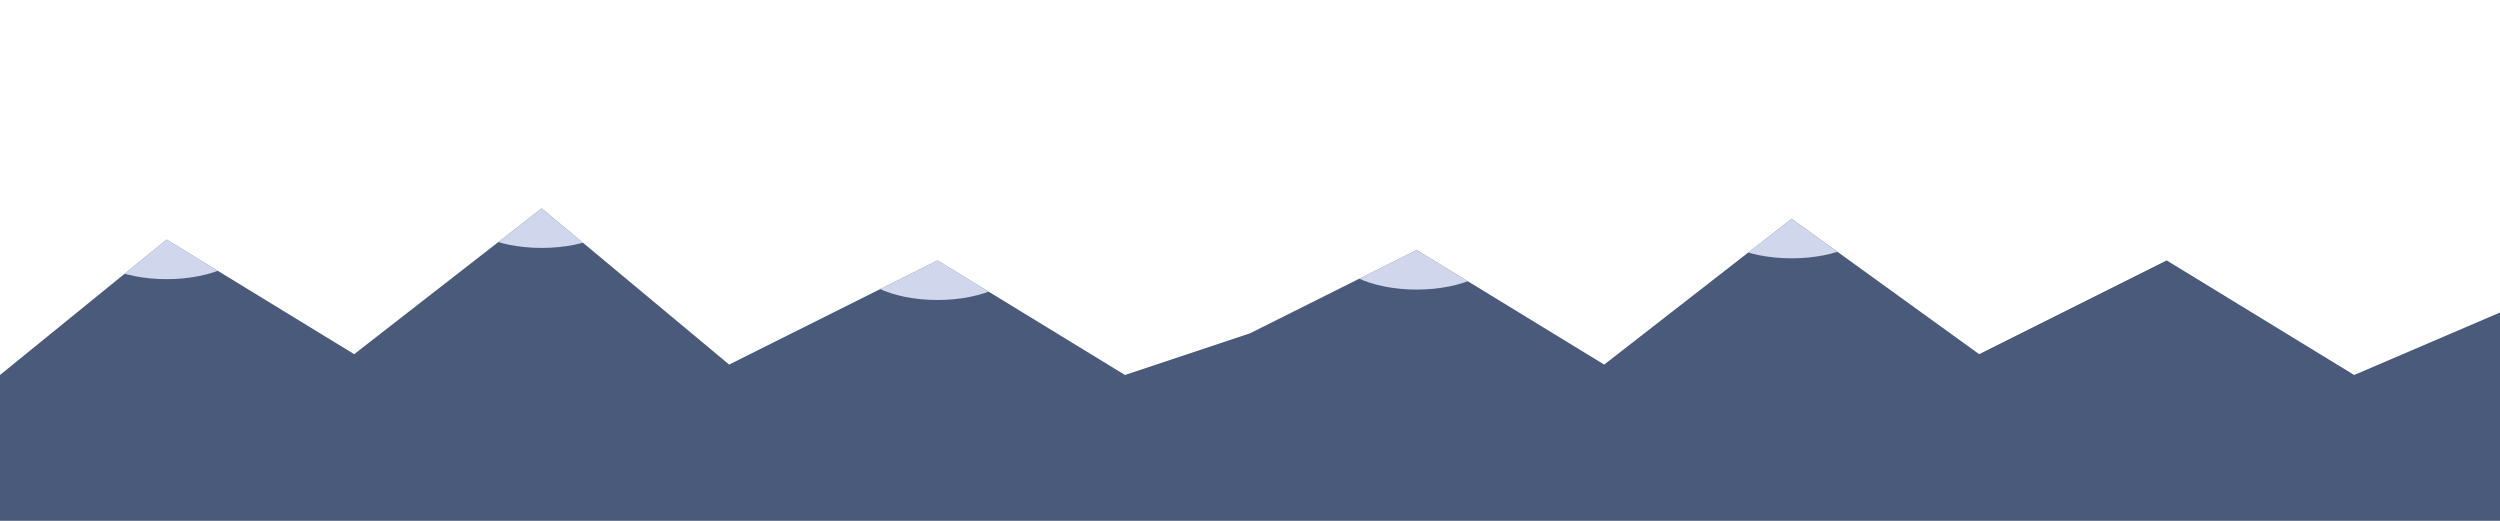
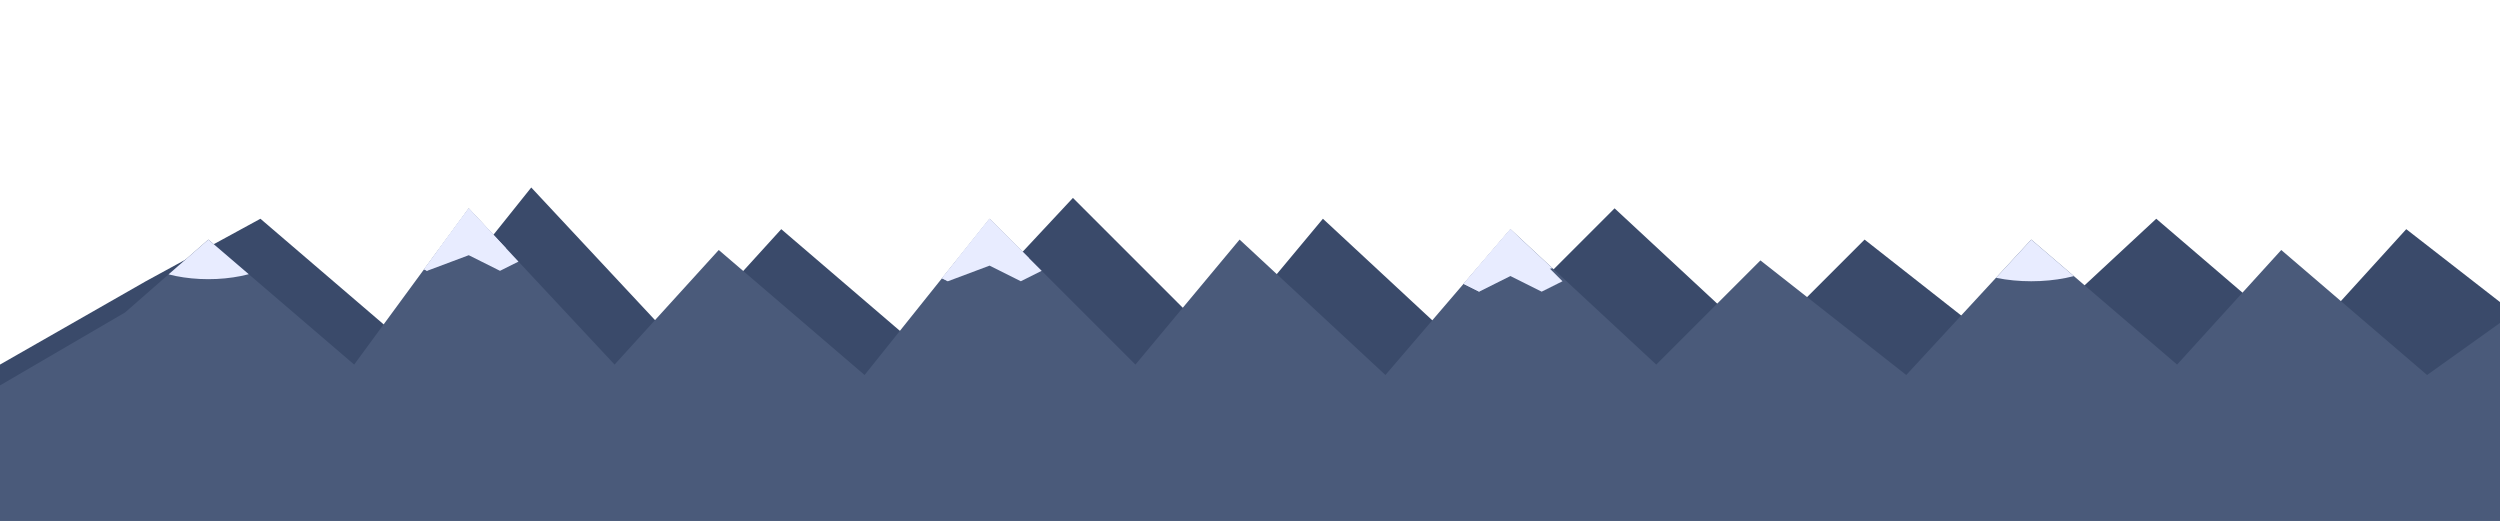
<svg xmlns="http://www.w3.org/2000/svg" viewBox="0 0 2400 500" preserveAspectRatio="xMidYMax slice">
  <defs>
-     <clipPath id="mountainClip">
-       <polygon points="0,360 160,230 340,340 520,200 700,350 900,250 1080,360 1200,320 1360,240 1540,350 1720,210 1900,340 2080,250 2260,360 2400,300 2400,500 0,500" />
+     <clipPath id="frontRidge">
+       <polygon points="0,370 120,300 200,230 340,350 450,200 590,350 690,240 830,360 950,210 1090,350 1190,230 1330,360 1450,220 1590,350 1690,250 1830,360 1950,230 2090,350 2190,240 2330,360 2400,310 2400,500 0,500" />
    </clipPath>
  </defs>
-   <polygon points="0,360 160,230 340,340 520,200 700,350 900,250 1080,360 1200,320 1360,240 1540,350 1720,210 1900,340 2080,250 2260,360 2400,300 2400,500 0,500" fill="#4a5a7a" />
-   <g clip-path="url(#mountainClip)">
-     <ellipse cx="160" cy="230" rx="80" ry="38" fill="#e8ecff" opacity="0.85" />
-     <ellipse cx="520" cy="200" rx="80" ry="38" fill="#e8ecff" opacity="0.85" />
-     <ellipse cx="900" cy="250" rx="80" ry="38" fill="#e8ecff" opacity="0.85" />
-     <ellipse cx="1360" cy="240" rx="80" ry="38" fill="#e8ecff" opacity="0.85" />
-     <ellipse cx="1720" cy="210" rx="80" ry="38" fill="#e8ecff" opacity="0.85" />
+   <polygon points="0,350 140,270 250,210 390,330 510,180 650,330 750,220 890,340 1030,190 1170,330 1270,210 1410,340 1550,200 1690,330 1790,230 1930,340 2070,210 2210,330 2310,220 2400,290 2400,500 0,500" fill="#3a4a6a" />
+   <polygon points="0,370 120,300 200,230 340,350 450,200 590,350 690,240 830,360 950,210 1090,350 1190,230 1330,360 1450,220 1590,350 1690,250 1830,360 1950,230 2090,350 2190,240 2330,360 2400,310 2400,500 0,500" fill="#4a5a7a" />
+   <g clip-path="url(#frontRidge)">
+     <ellipse cx="200" cy="230" rx="80" ry="38" fill="#e8ecff" />
+     <ellipse cx="450" cy="200" rx="90" ry="42" fill="#e8ecff" />
+     <ellipse cx="950" cy="210" rx="90" ry="42" fill="#e8ecff" />
+     <ellipse cx="1450" cy="220" rx="90" ry="42" fill="#e8ecff" />
+     <ellipse cx="1950" cy="230" rx="85" ry="40" fill="#e8ecff" />
+     <polygon points="450,200 390,250 410,260 450,245 480,260 500,250" fill="#e8ecff" />
+     <polygon points="950,210 890,260 910,270 950,255 980,270 1000,260" fill="#e8ecff" />
+     <polygon points="1450,220 1400,270 1420,280 1450,265 1480,280 1500,270" fill="#e8ecff" />
+     <polygon points="450,200 390,250 410,260 450,200" fill="#e8ecff" />
+     <polygon points="950,210 890,260 910,270 950,210" fill="#e8ecff" />
+     <polygon points="1450,220 1400,270 1420,280 1450,220" fill="#e8ecff" />
  </g>
</svg>
